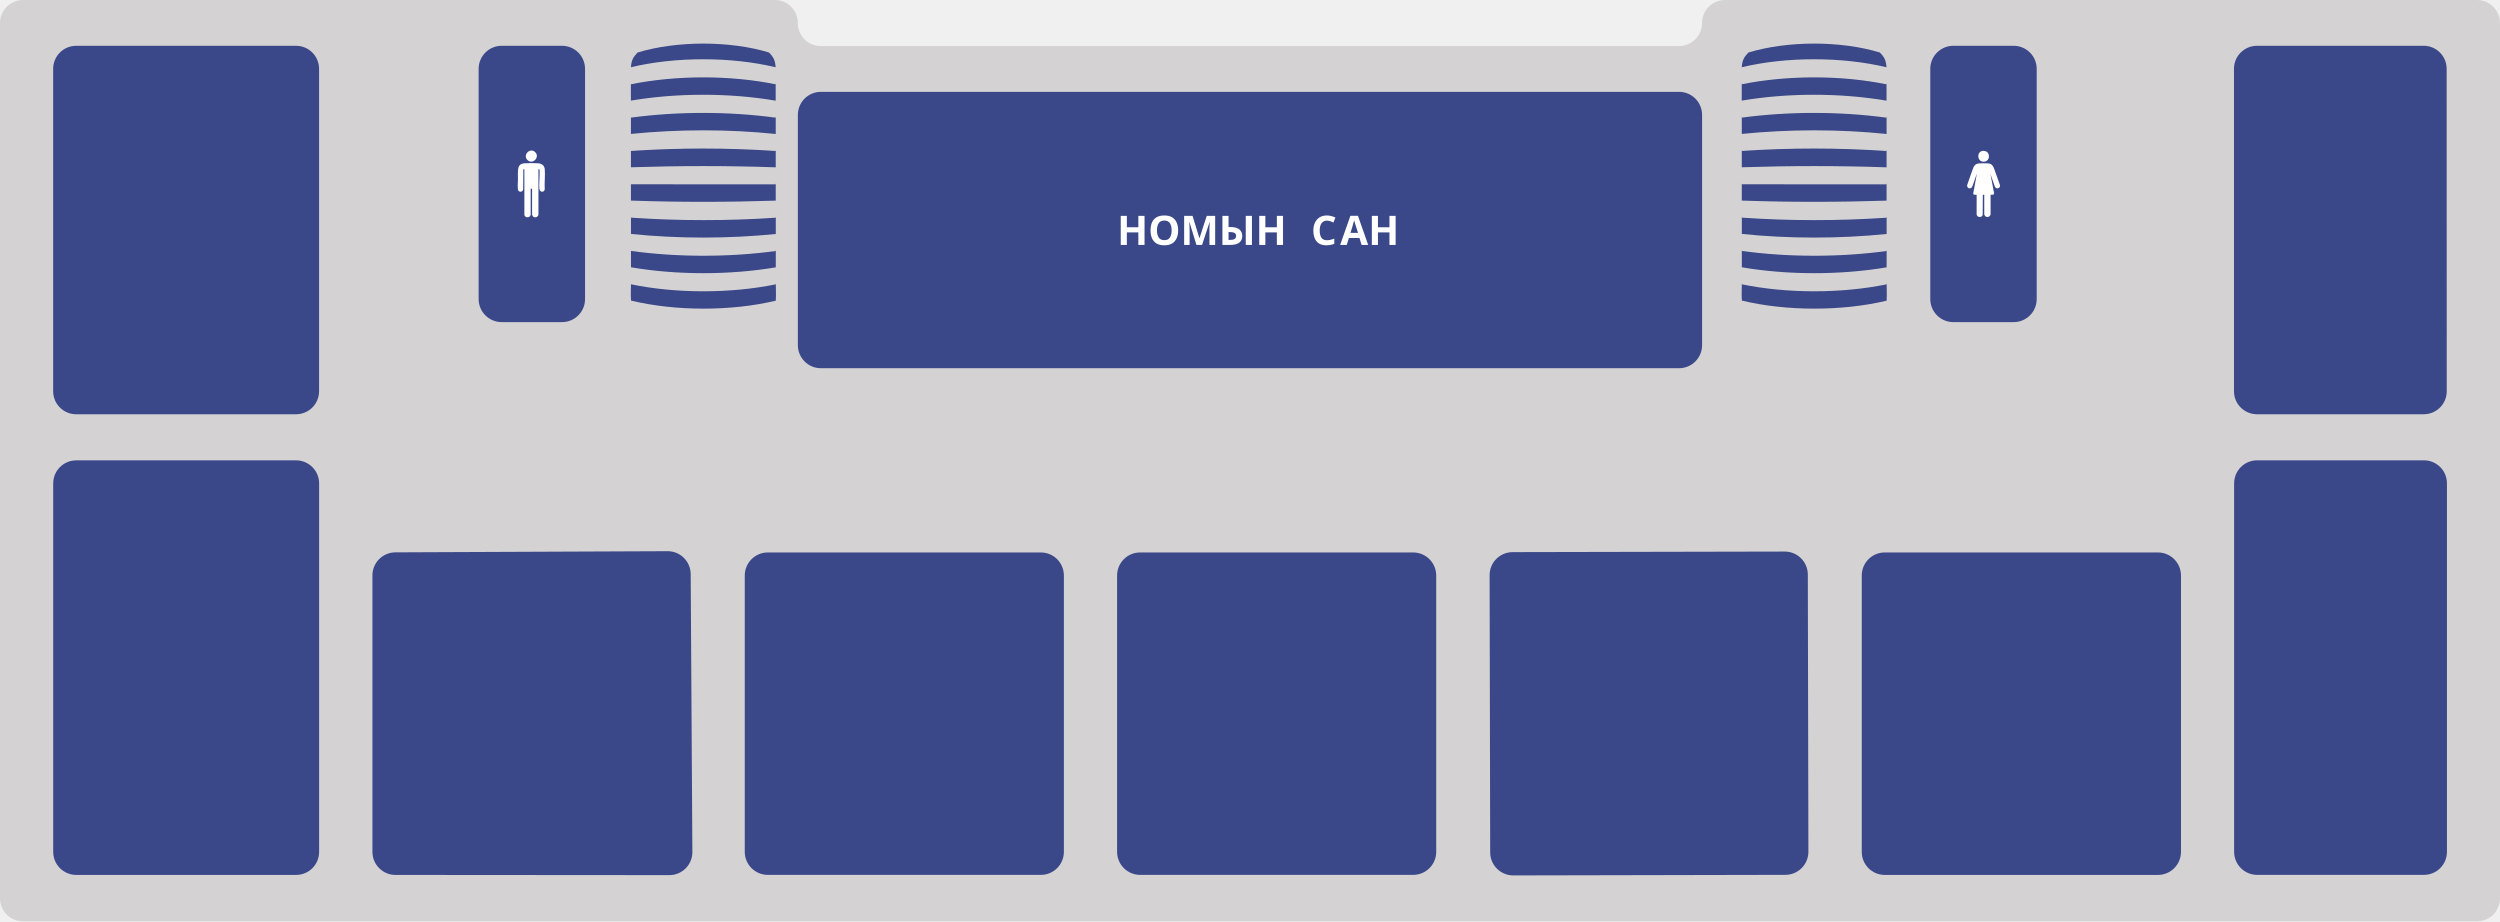
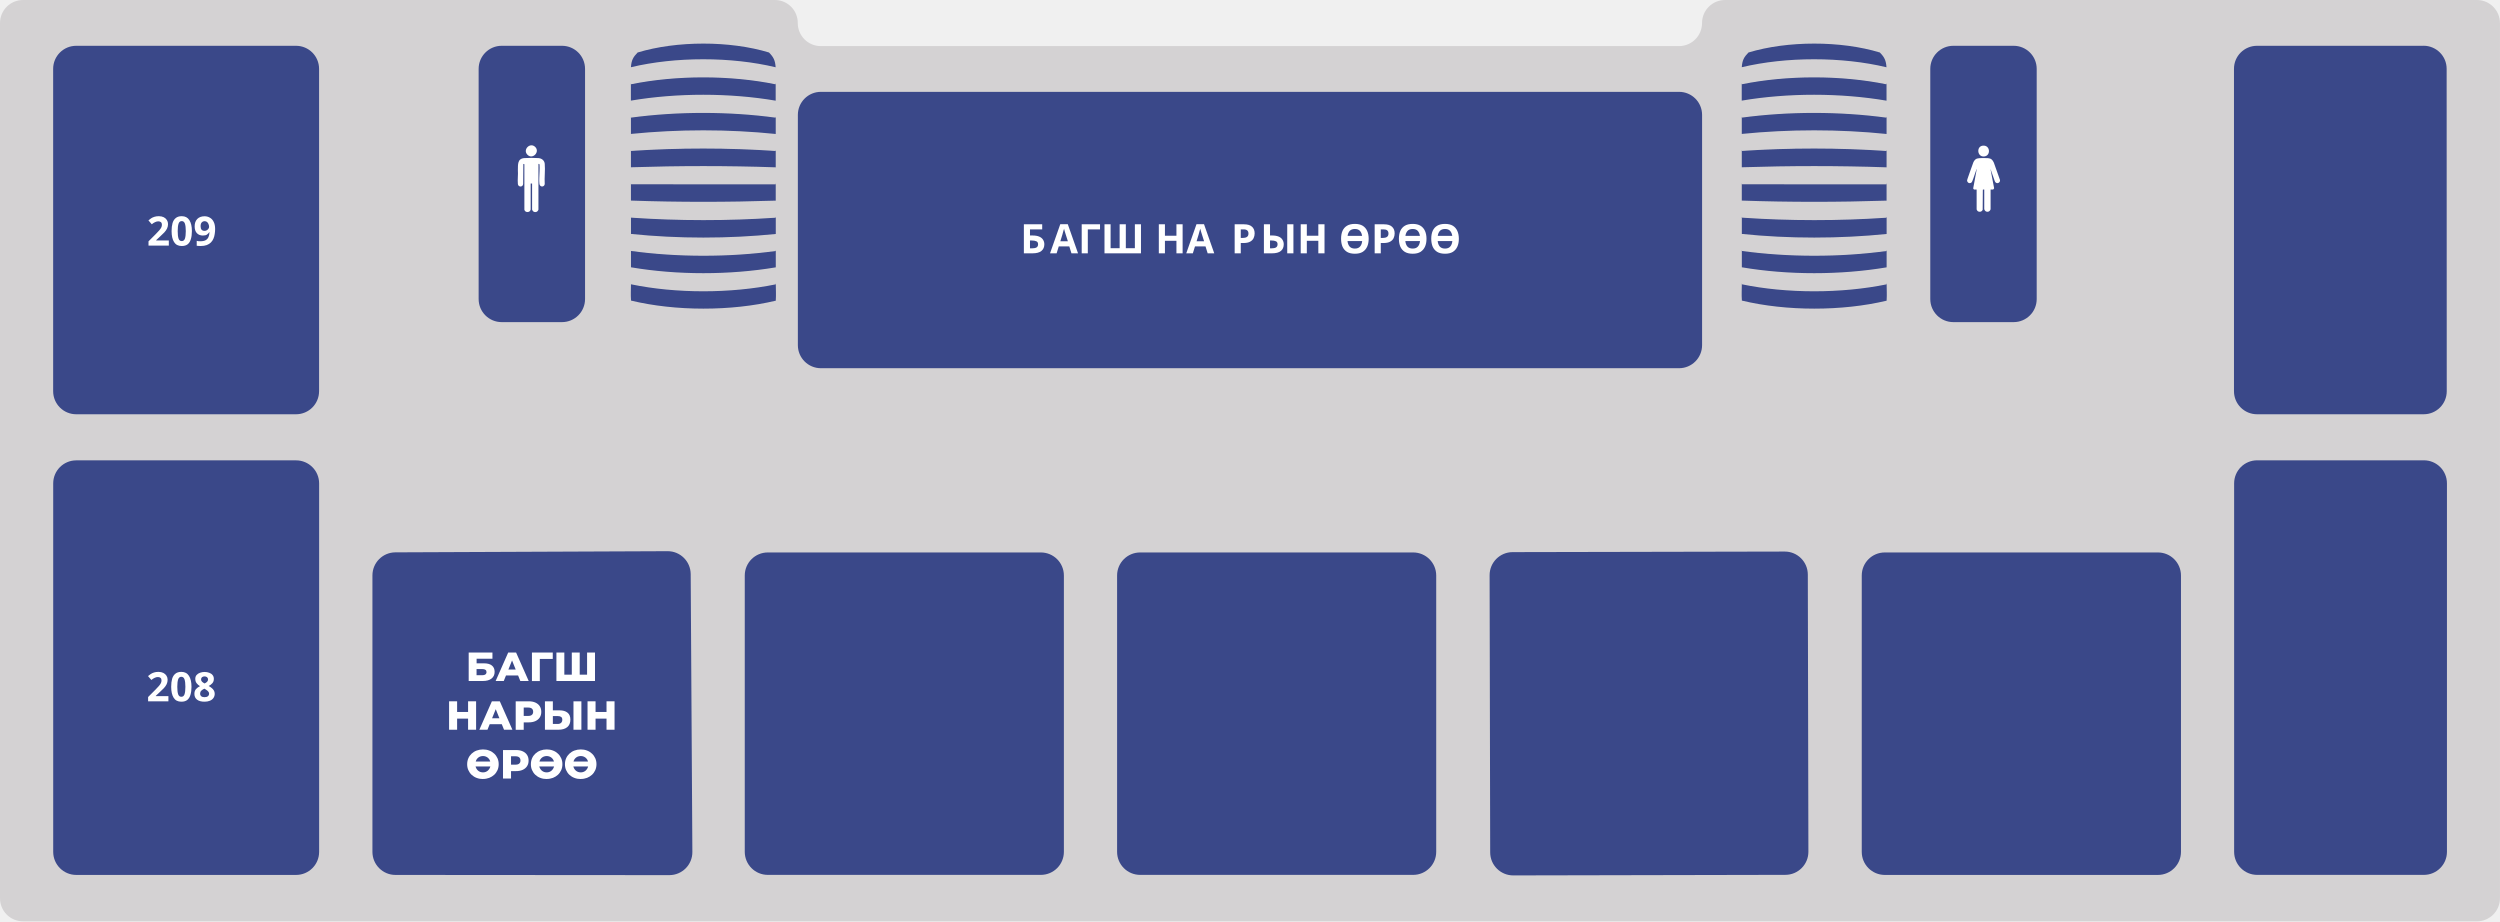
<svg xmlns="http://www.w3.org/2000/svg" id="Layer_2" data-name="Layer 2" viewBox="0 0 492.44 181.48">
  <defs>
    <style>
      .cls-1 {
-         letter-spacing: -.01em;
-       }
- 
-       .cls-2 {
        font-family: Montserrat-ExtraBold, Montserrat;
        font-size: 8px;
        font-weight: 700;
      }

-       .cls-2, .cls-3 {
+       .cls-1, .cls-2 {
        fill: #fff;
      }

-       .cls-4 {
+       .cls-3 {
        fill: #3a4889;
      }

+       .cls-4 {
+         fill: #d4d2d3;
+       }
+ 
      .cls-5 {
-         fill: #d4d2d3;
+         letter-spacing: 0em;
+       }
+ 
+       .cls-6 {
+         letter-spacing: 0em;
+       }
+ 
+       .cls-7 {
+         letter-spacing: -.01em;
      }
    </style>
  </defs>
  <g id="Layer_1-2" data-name="Layer 1">
    <g>
-       <path class="cls-5" d="M0,4.54v172.4c0,2.51,2.03,4.54,4.53,4.54h483.36c2.51,0,4.54-2.03,4.54-4.54V4.54c0-2.51-2.03-4.54-4.54-4.54h-148.09c-2.51,0-4.54,2.03-4.54,4.54h0c0,2.51-2.03,4.54-4.54,4.54h-169.04c-2.51,0-4.54-2.03-4.54-4.54h0C157.16,2.03,155.13,0,152.63,0H4.54C2.03,0,0,2.03,0,4.54Z" />
-       <rect class="cls-4" x="157.16" y="18.09" width="178.11" height="54.44" rx="4.54" ry="4.54" />
+       <path class="cls-4" d="M0,4.54v172.4c0,2.51,2.03,4.54,4.53,4.54h483.36c2.51,0,4.54-2.03,4.54-4.54V4.54c0-2.51-2.03-4.54-4.54-4.54h-148.09c-2.51,0-4.54,2.03-4.54,4.54h0c0,2.51-2.03,4.54-4.54,4.54h-169.04c-2.51,0-4.54-2.03-4.54-4.54h0C157.16,2.03,155.13,0,152.63,0H4.54C2.03,0,0,2.03,0,4.54Z" />
+       <rect class="cls-3" x="157.16" y="18.09" width="178.11" height="54.44" rx="4.54" ry="4.54" />
      <g>
-         <path class="cls-5" d="M370.29,62.13c-7.69,2.33-18.18,2.34-25.87-.01-.9-.91-1.22-1.55-1.31-2.9,8.75,2.11,19.74,2.1,28.5.02-.09,1.35-.42,1.99-1.32,2.9Z" />
-         <path class="cls-4" d="M371.61,59.23c-8.76,2.09-19.75,2.09-28.5-.02-.09-1.36-.01-2.02-.01-3.36,8.92,1.83,19.6,1.82,28.52.01,0,1.34.08,2,0,3.36Z" />
-         <path class="cls-5" d="M371.62,56.01c-8.92,1.82-19.61,1.83-28.52-.01,0-1.34,0-2.01,0-3.35,9.07,1.55,19.45,1.55,28.52.01,0,1.34,0,2.01,0,3.35Z" />
-         <path class="cls-4" d="M371.62,52.66c-9.07,1.53-19.45,1.54-28.52-.01,0-1.34,0-2.01,0-3.35,9.21,1.26,19.31,1.25,28.52.01,0,1.34,0,2.01,0,3.35Z" />
-         <path class="cls-5" d="M371.62,49.44c-9.21,1.25-19.32,1.25-28.52-.01,0-1.34,0-2.01,0-3.35,9.33.96,19.19.95,28.52.01,0,1.34,0,2.01,0,3.35Z" />
-         <path class="cls-4" d="M371.62,46.09c-9.33.94-19.19.95-28.52-.01,0-1.34,0-2.01,0-3.35,9.43.64,19.09.64,28.52.01,0,1.34,0,2.01,0,3.35Z" />
-         <path class="cls-5" d="M371.62,42.88c-9.42.64-19.1.64-28.52-.01,0-1.34,0-2.01,0-3.35,9.49.33,19.03.33,28.52.01,0,1.34,0,2.01,0,3.35Z" />
-         <path class="cls-4" d="M371.61,39.52c-9.49.31-19.04.32-28.52-.01,0-1.34,0-2.01,0-3.35,9.51,0,19.01,0,28.52.01,0,1.34,0,2.01,0,3.35Z" />
-         <path class="cls-5" d="M371.61,36.31c-9.51,0-19.01,0-28.52-.01,0-1.34,0-2.01,0-3.35,9.49-.31,19.04-.32,28.52.01,0,1.34,0,2.01,0,3.35Z" />
-         <path class="cls-4" d="M371.61,32.96c-9.49-.33-19.03-.32-28.52-.01,0-1.34,0-2.01,0-3.35,9.42-.64,19.1-.64,28.52.01,0,1.34,0,2.01,0,3.35Z" />
-         <path class="cls-5" d="M371.61,29.74c-9.43-.64-19.09-.64-28.52-.01,0-1.34,0-2.01,0-3.35,9.33-.94,19.19-.95,28.52.01,0,1.34,0,2.01,0,3.35Z" />
-         <path class="cls-4" d="M371.61,26.39c-9.33-.96-19.19-.95-28.52-.01,0-1.34,0-2.01,0-3.35,9.21-1.25,19.32-1.26,28.52.01,0,1.34,0,2.01,0,3.35Z" />
-         <path class="cls-5" d="M371.61,23.18c-9.21-1.25-19.31-1.25-28.52-.01,0-1.34,0-2.01,0-3.35,9.07-1.53,19.45-1.54,28.52.01,0,1.34,0,2.01,0,3.35Z" />
-         <path class="cls-4" d="M371.6,19.83c-9.07-1.55-19.45-1.55-28.52-.01,0-1.34,0-2.01,0-3.35,8.92-1.82,19.61-1.83,28.52.01,0,1.34,0,2.01,0,3.35Z" />
-         <path class="cls-5" d="M371.6,16.61c-8.92-1.83-19.6-1.82-28.52-.01,0-1.34-.08-2,0-3.36,8.76-2.09,19.75-2.09,28.5.01.09,1.36.01,2.02.01,3.36Z" />
-         <path class="cls-4" d="M371.59,13.25c-8.75-2.1-19.74-2.1-28.5-.01.09-1.35.42-1.99,1.32-2.9,7.69-2.33,18.18-2.34,25.87,0,.9.91,1.22,1.55,1.31,2.9Z" />
+         <path class="cls-4" d="M370.29,62.13c-7.69,2.33-18.18,2.34-25.87-.01-.9-.91-1.22-1.55-1.31-2.9,8.75,2.11,19.74,2.1,28.5.02-.09,1.35-.42,1.99-1.32,2.9Z" />
+         <path class="cls-3" d="M371.61,59.23c-8.76,2.09-19.75,2.09-28.5-.02-.09-1.36-.01-2.02-.01-3.36,8.92,1.83,19.6,1.82,28.52.01,0,1.34.08,2,0,3.36Z" />
+         <path class="cls-4" d="M371.62,56.01c-8.92,1.82-19.61,1.83-28.52-.01,0-1.34,0-2.01,0-3.35,9.07,1.55,19.45,1.55,28.52.01,0,1.34,0,2.01,0,3.35Z" />
+         <path class="cls-3" d="M371.62,52.66c-9.07,1.53-19.45,1.54-28.52-.01,0-1.34,0-2.01,0-3.35,9.21,1.26,19.31,1.25,28.52.01,0,1.34,0,2.01,0,3.35Z" />
+         <path class="cls-4" d="M371.62,49.44c-9.21,1.25-19.32,1.25-28.52-.01,0-1.34,0-2.01,0-3.35,9.33.96,19.19.95,28.52.01,0,1.34,0,2.01,0,3.35Z" />
+         <path class="cls-3" d="M371.62,46.09c-9.33.94-19.19.95-28.52-.01,0-1.34,0-2.01,0-3.35,9.43.64,19.09.64,28.52.01,0,1.34,0,2.01,0,3.35Z" />
+         <path class="cls-4" d="M371.62,42.88c-9.42.64-19.1.64-28.52-.01,0-1.34,0-2.01,0-3.35,9.49.33,19.03.33,28.52.01,0,1.34,0,2.01,0,3.35Z" />
+         <path class="cls-3" d="M371.61,39.52c-9.49.31-19.04.32-28.52-.01,0-1.34,0-2.01,0-3.35,9.51,0,19.01,0,28.52.01,0,1.34,0,2.01,0,3.35Z" />
+         <path class="cls-4" d="M371.61,36.31c-9.51,0-19.01,0-28.52-.01,0-1.34,0-2.01,0-3.35,9.49-.31,19.04-.32,28.52.01,0,1.34,0,2.01,0,3.35Z" />
+         <path class="cls-3" d="M371.61,32.96c-9.49-.33-19.03-.32-28.52-.01,0-1.34,0-2.01,0-3.35,9.42-.64,19.1-.64,28.52.01,0,1.34,0,2.01,0,3.35Z" />
+         <path class="cls-4" d="M371.61,29.74c-9.43-.64-19.09-.64-28.52-.01,0-1.34,0-2.01,0-3.35,9.33-.94,19.19-.95,28.52.01,0,1.34,0,2.01,0,3.35Z" />
+         <path class="cls-3" d="M371.61,26.39c-9.33-.96-19.19-.95-28.52-.01,0-1.34,0-2.01,0-3.35,9.21-1.25,19.32-1.26,28.52.01,0,1.34,0,2.01,0,3.35Z" />
+         <path class="cls-4" d="M371.61,23.18c-9.21-1.25-19.31-1.25-28.52-.01,0-1.34,0-2.01,0-3.35,9.07-1.53,19.45-1.54,28.52.01,0,1.34,0,2.01,0,3.35Z" />
+         <path class="cls-3" d="M371.6,19.83c-9.07-1.55-19.45-1.55-28.52-.01,0-1.34,0-2.01,0-3.35,8.92-1.82,19.61-1.83,28.52.01,0,1.34,0,2.01,0,3.35Z" />
+         <path class="cls-4" d="M371.6,16.61c-8.92-1.83-19.6-1.82-28.52-.01,0-1.34-.08-2,0-3.36,8.76-2.09,19.75-2.09,28.5.01.09,1.36.01,2.02.01,3.36Z" />
+         <path class="cls-3" d="M371.59,13.25c-8.75-2.1-19.74-2.1-28.5-.01.09-1.35.42-1.99,1.32-2.9,7.69-2.33,18.18-2.34,25.87,0,.9.91,1.22,1.55,1.31,2.9Z" />
      </g>
-       <rect class="cls-4" x="380.22" y="9.02" width="20.96" height="54.43" rx="4.54" ry="4.54" />
-       <rect class="cls-4" x="94.28" y="9.02" width="20.96" height="54.43" rx="4.54" ry="4.54" />
-       <rect class="cls-4" x="10.47" y="9.02" width="52.38" height="72.58" rx="4.54" ry="4.54" />
-       <rect class="cls-4" x="10.48" y="90.68" width="52.38" height="81.66" rx="4.54" ry="4.54" />
-       <path class="cls-4" d="M425.05,108.82h-53.79c-2.51,0-4.54,2.03-4.54,4.54v54.44c0,2.51,2.03,4.54,4.54,4.54h53.8c2.51,0,4.54-2.04,4.54-4.55v-54.43c0-2.51-2.04-4.54-4.54-4.54Z" />
-       <rect class="cls-4" x="293.47" y="108.72" width="62.68" height="63.68" rx="4.54" ry="4.54" transform="translate(-.29 .66) rotate(-.12)" />
-       <rect class="cls-4" x="220.04" y="108.82" width="62.86" height="63.51" rx="4.54" ry="4.54" />
-       <rect class="cls-4" x="146.7" y="108.82" width="62.86" height="63.51" rx="4.54" ry="4.54" />
-       <path class="cls-4" d="M131.49,108.57l-53.61.23c-2.5.01-4.52,2.04-4.52,4.54v54.46c0,2.5,2.03,4.54,4.53,4.54l53.95.04c2.52,0,4.56-2.05,4.54-4.56l-.33-54.74c-.02-2.5-2.05-4.52-4.56-4.51Z" />
-       <path class="cls-4" d="M477.39,9.02h-32.81c-2.51,0-4.54,2.03-4.54,4.53v63.51c0,2.51,2.03,4.54,4.54,4.54h32.83c2.51,0,4.54-2.03,4.54-4.54l-.02-63.51c0-2.5-2.03-4.53-4.54-4.54Z" />
-       <rect class="cls-4" x="440.07" y="90.67" width="41.92" height="81.66" rx="4.54" ry="4.54" />
+       <rect class="cls-3" x="380.22" y="9.02" width="20.96" height="54.43" rx="4.54" ry="4.54" />
+       <rect class="cls-3" x="94.28" y="9.02" width="20.96" height="54.43" rx="4.54" ry="4.54" />
+       <rect class="cls-3" x="10.47" y="9.02" width="52.38" height="72.58" rx="4.54" ry="4.54" />
+       <rect class="cls-3" x="10.48" y="90.68" width="52.38" height="81.66" rx="4.54" ry="4.54" />
+       <path class="cls-3" d="M425.05,108.82h-53.79c-2.51,0-4.54,2.03-4.54,4.54v54.44c0,2.51,2.03,4.54,4.54,4.54h53.8c2.51,0,4.54-2.04,4.54-4.55v-54.43c0-2.51-2.04-4.54-4.54-4.54Z" />
+       <rect class="cls-3" x="293.47" y="108.72" width="62.68" height="63.68" rx="4.54" ry="4.54" transform="translate(-.29 .66) rotate(-.12)" />
+       <rect class="cls-3" x="220.04" y="108.82" width="62.86" height="63.51" rx="4.54" ry="4.54" />
+       <rect class="cls-3" x="146.7" y="108.82" width="62.86" height="63.51" rx="4.54" ry="4.54" />
+       <path class="cls-3" d="M131.49,108.57l-53.61.23c-2.5.01-4.52,2.04-4.52,4.54v54.46c0,2.5,2.03,4.54,4.53,4.54l53.95.04c2.52,0,4.56-2.05,4.54-4.56l-.33-54.74c-.02-2.5-2.05-4.52-4.56-4.51Z" />
+       <path class="cls-3" d="M477.39,9.02h-32.81c-2.51,0-4.54,2.03-4.54,4.53v63.51c0,2.51,2.03,4.54,4.54,4.54h32.83c2.51,0,4.54-2.03,4.54-4.54l-.02-63.51c0-2.5-2.03-4.53-4.54-4.54Z" />
+       <rect class="cls-3" x="440.07" y="90.67" width="41.92" height="81.66" rx="4.54" ry="4.54" />
      <g>
-         <path class="cls-5" d="M151.48,62.13c-7.69,2.33-18.18,2.34-25.87-.01-.9-.91-1.22-1.55-1.31-2.9,8.75,2.11,19.74,2.1,28.5.02-.09,1.35-.42,1.99-1.32,2.9Z" />
-         <path class="cls-4" d="M152.8,59.23c-8.76,2.09-19.75,2.09-28.5-.02-.09-1.36-.01-2.02-.01-3.36,8.92,1.83,19.6,1.82,28.52.01,0,1.34.08,2,0,3.36Z" />
-         <path class="cls-5" d="M152.81,56.01c-8.92,1.82-19.61,1.83-28.52-.01,0-1.34,0-2.01,0-3.35,9.07,1.55,19.45,1.55,28.52.01,0,1.34,0,2.01,0,3.35Z" />
-         <path class="cls-4" d="M152.81,52.66c-9.07,1.53-19.45,1.54-28.52-.01,0-1.34,0-2.01,0-3.35,9.21,1.26,19.31,1.25,28.52.01,0,1.34,0,2.01,0,3.35Z" />
-         <path class="cls-5" d="M152.81,49.44c-9.21,1.25-19.32,1.25-28.52-.01,0-1.34,0-2.01,0-3.35,9.33.96,19.19.95,28.52.01,0,1.34,0,2.01,0,3.35Z" />
-         <path class="cls-4" d="M152.81,46.09c-9.33.94-19.19.95-28.52-.01,0-1.34,0-2.01,0-3.35,9.43.64,19.09.64,28.52.01,0,1.34,0,2.01,0,3.35Z" />
-         <path class="cls-5" d="M152.81,42.88c-9.42.64-19.1.64-28.52-.01,0-1.34,0-2.01,0-3.35,9.49.33,19.03.33,28.52.01,0,1.34,0,2.01,0,3.35Z" />
-         <path class="cls-4" d="M152.8,39.52c-9.49.31-19.04.32-28.52-.01,0-1.34,0-2.01,0-3.35,9.51,0,19.01,0,28.52.01,0,1.34,0,2.01,0,3.35Z" />
-         <path class="cls-5" d="M152.8,36.31c-9.51,0-19.01,0-28.52-.01,0-1.34,0-2.01,0-3.35,9.49-.31,19.04-.32,28.52.01,0,1.34,0,2.01,0,3.35Z" />
-         <path class="cls-4" d="M152.8,32.96c-9.49-.33-19.03-.32-28.52-.01,0-1.34,0-2.01,0-3.35,9.42-.64,19.1-.64,28.52.01,0,1.34,0,2.01,0,3.35Z" />
-         <path class="cls-5" d="M152.8,29.74c-9.43-.64-19.09-.64-28.52-.01,0-1.34,0-2.01,0-3.35,9.33-.94,19.19-.95,28.52.01,0,1.34,0,2.01,0,3.35Z" />
-         <path class="cls-4" d="M152.8,26.39c-9.33-.96-19.19-.95-28.52-.01,0-1.34,0-2.01,0-3.35,9.21-1.25,19.32-1.26,28.52.01,0,1.34,0,2.01,0,3.35Z" />
-         <path class="cls-5" d="M152.8,23.18c-9.21-1.25-19.31-1.25-28.52-.01,0-1.34,0-2.01,0-3.35,9.07-1.53,19.45-1.54,28.52.01,0,1.34,0,2.01,0,3.35Z" />
-         <path class="cls-4" d="M152.79,19.83c-9.07-1.55-19.45-1.55-28.52-.01,0-1.34,0-2.01,0-3.35,8.92-1.82,19.61-1.83,28.52.01,0,1.34,0,2.01,0,3.35Z" />
-         <path class="cls-5" d="M152.79,16.61c-8.92-1.83-19.6-1.82-28.52-.01,0-1.34-.08-2,0-3.36,8.76-2.09,19.75-2.09,28.5.01.09,1.36.01,2.02.01,3.36Z" />
-         <path class="cls-4" d="M152.78,13.25c-8.75-2.1-19.74-2.1-28.5-.01.09-1.35.42-1.99,1.32-2.9,7.69-2.33,18.18-2.34,25.87,0,.9.91,1.22,1.55,1.31,2.9Z" />
+         <path class="cls-4" d="M151.48,62.13c-7.69,2.33-18.18,2.34-25.87-.01-.9-.91-1.22-1.55-1.31-2.9,8.75,2.11,19.74,2.1,28.5.02-.09,1.35-.42,1.99-1.32,2.9Z" />
+         <path class="cls-3" d="M152.8,59.23c-8.76,2.09-19.75,2.09-28.5-.02-.09-1.36-.01-2.02-.01-3.36,8.92,1.83,19.6,1.82,28.52.01,0,1.34.08,2,0,3.36Z" />
+         <path class="cls-4" d="M152.81,56.01c-8.92,1.82-19.61,1.83-28.52-.01,0-1.34,0-2.01,0-3.35,9.07,1.55,19.45,1.55,28.52.01,0,1.34,0,2.01,0,3.35Z" />
+         <path class="cls-3" d="M152.81,52.66c-9.07,1.53-19.45,1.54-28.52-.01,0-1.34,0-2.01,0-3.35,9.21,1.26,19.31,1.25,28.52.01,0,1.34,0,2.01,0,3.35Z" />
+         <path class="cls-4" d="M152.81,49.44c-9.21,1.25-19.32,1.25-28.52-.01,0-1.34,0-2.01,0-3.35,9.33.96,19.19.95,28.52.01,0,1.34,0,2.01,0,3.35Z" />
+         <path class="cls-3" d="M152.81,46.09c-9.33.94-19.19.95-28.52-.01,0-1.34,0-2.01,0-3.35,9.43.64,19.09.64,28.52.01,0,1.34,0,2.01,0,3.35Z" />
+         <path class="cls-4" d="M152.81,42.88c-9.42.64-19.1.64-28.52-.01,0-1.34,0-2.01,0-3.35,9.49.33,19.03.33,28.52.01,0,1.34,0,2.01,0,3.35Z" />
+         <path class="cls-3" d="M152.8,39.52c-9.49.31-19.04.32-28.52-.01,0-1.34,0-2.01,0-3.35,9.51,0,19.01,0,28.52.01,0,1.34,0,2.01,0,3.35Z" />
+         <path class="cls-4" d="M152.8,36.31c-9.51,0-19.01,0-28.52-.01,0-1.34,0-2.01,0-3.35,9.49-.31,19.04-.32,28.52.01,0,1.34,0,2.01,0,3.35Z" />
+         <path class="cls-3" d="M152.8,32.96c-9.49-.33-19.03-.32-28.52-.01,0-1.34,0-2.01,0-3.35,9.42-.64,19.1-.64,28.52.01,0,1.34,0,2.01,0,3.35Z" />
+         <path class="cls-4" d="M152.8,29.74c-9.43-.64-19.09-.64-28.52-.01,0-1.34,0-2.01,0-3.35,9.33-.94,19.19-.95,28.52.01,0,1.34,0,2.01,0,3.35Z" />
+         <path class="cls-3" d="M152.8,26.39c-9.33-.96-19.19-.95-28.52-.01,0-1.34,0-2.01,0-3.35,9.21-1.25,19.32-1.26,28.52.01,0,1.34,0,2.01,0,3.35Z" />
+         <path class="cls-4" d="M152.8,23.18c-9.21-1.25-19.31-1.25-28.52-.01,0-1.34,0-2.01,0-3.35,9.07-1.53,19.45-1.54,28.52.01,0,1.34,0,2.01,0,3.35Z" />
+         <path class="cls-3" d="M152.79,19.83c-9.07-1.55-19.45-1.55-28.52-.01,0-1.34,0-2.01,0-3.35,8.92-1.82,19.61-1.83,28.52.01,0,1.34,0,2.01,0,3.35Z" />
+         <path class="cls-4" d="M152.79,16.61c-8.92-1.83-19.6-1.82-28.52-.01,0-1.34-.08-2,0-3.36,8.76-2.09,19.75-2.09,28.5.01.09,1.36.01,2.02.01,3.36Z" />
+         <path class="cls-3" d="M152.78,13.25c-8.75-2.1-19.74-2.1-28.5-.01.09-1.35.42-1.99,1.32-2.9,7.69-2.33,18.18-2.34,25.87,0,.9.91,1.22,1.55,1.31,2.9Z" />
      </g>
-       <text class="cls-2" transform="translate(220.04 48.24)">
-         <tspan x="0" y="0">НОМЫН </tspan>
-         <tspan class="cls-1" x="38.19" y="0">С</tspan>
-         <tspan x="43.94" y="0">АН</tspan>
+       <text class="cls-1" transform="translate(200.96 49.9)">
+         <tspan class="cls-6" x="0" y="0">Б</tspan>
+         <tspan x="5.87" y="0">АГШ НА</tspan>
+         <tspan class="cls-7" x="41.52" y="0">Р</tspan>
+         <tspan class="cls-5" x="47.28" y="0">ЫН ӨРӨӨ</tspan>
      </text>
      <g>
-         <path class="cls-3" d="M104.52,42.32c-.1.61-1.09.66-1.23.02v-8.93c-.02-.06-.07-.11-.13-.09l-.08.04-.03,3.92c-.08.68-.98.63-1.04,0-.09-.86.07-1.86,0-2.74.03-1.07-.13-2.28,1.29-2.37.78-.05,1.99-.06,2.77,0,.63.05,1.17.46,1.23,1.12.12,1.27-.09,2.7,0,3.99-.06.63-.97.69-1.05-.06s.02-1.7.03-2.46c0-.38.04-.92,0-1.28-.03-.23-.22-.19-.22-.11v8.95s-.06.15-.08.17c-.22.42-.87.42-1.09,0-.01-.03-.08-.16-.08-.17v-5.14h-.28v5.14Z" />
-         <path class="cls-3" d="M103.9,31.52c-1-.98.49-2.53,1.51-1.56s-.49,2.57-1.51,1.56Z" />
+         <path class="cls-2" d="M92.32,134.14v-5.6h4.68v1.22h-3.12v.9h1.45c.68,0,1.2.14,1.56.43s.54.7.54,1.25-.2,1-.61,1.32-.97.48-1.7.48h-2.8ZM93.88,133h1.14c.26,0,.46-.05.6-.16.14-.11.21-.26.21-.46,0-.39-.27-.59-.82-.59h-1.14v1.21Z" />
+         <path class="cls-2" d="M97.63,134.14l2.47-5.6h1.56l2.48,5.6h-1.65l-1.94-4.82h.62l-1.94,4.82h-1.62ZM98.98,133.05l.41-1.17h2.74l.41,1.17h-3.55Z" />
+         <path class="cls-2" d="M104.78,134.14v-5.6h4.1v1.26h-2.9l.35-.35v4.7h-1.56Z" />
+         <path class="cls-2" d="M109.6,134.14v-5.6h1.56v4.7l-.34-.35h2.15l-.34.35v-4.7h1.56v4.7l-.36-.35h2.17l-.36.35v-4.7h1.56v5.6h-7.59Z" />
+         <path class="cls-2" d="M88.46,143.74v-5.6h1.58v5.6h-1.58ZM89.93,141.55v-1.31h2.38v1.31h-2.38ZM92.2,143.74v-5.6h1.58v5.6h-1.58Z" />
+         <path class="cls-2" d="M94.42,143.74l2.47-5.6h1.56l2.48,5.6h-1.65l-1.94-4.82h.62l-1.94,4.82h-1.62ZM95.78,142.65l.41-1.17h2.74l.41,1.17h-3.55Z" />
+         <path class="cls-2" d="M101.58,143.74v-5.6h2.56c.51,0,.95.08,1.32.25.37.17.66.4.86.72.2.31.3.68.3,1.11s-.1.79-.3,1.1c-.2.31-.49.55-.86.72-.37.17-.81.25-1.32.25h-1.68l.7-.69v2.15h-1.58ZM103.16,141.75l-.7-.73h1.58c.33,0,.58-.07.74-.22.16-.14.24-.34.24-.6s-.08-.46-.24-.61c-.16-.14-.41-.22-.74-.22h-1.58l.7-.73v3.1Z" />
+         <path class="cls-2" d="M107.34,143.74v-5.6h1.56v1.78h1.3c.68,0,1.21.15,1.59.46.38.3.56.76.56,1.37,0,.66-.21,1.15-.63,1.49-.42.34-1,.5-1.73.5h-2.65ZM108.9,142.6h.98c.27,0,.48-.07.64-.22s.24-.35.24-.61-.08-.45-.24-.56-.37-.16-.64-.16h-.98v1.55ZM112.96,143.74v-5.6h1.56v5.6h-1.56Z" />
+         <path class="cls-2" d="M115.73,143.74v-5.6h1.58v5.6h-1.58ZM117.2,141.55v-1.31h2.38v1.31h-2.38ZM119.47,143.74v-5.6h1.58v5.6h-1.58Z" />
+         <path class="cls-2" d="M95.13,153.45c-.45,0-.86-.07-1.24-.22-.38-.14-.71-.35-.99-.61-.28-.26-.49-.57-.65-.93-.16-.35-.23-.74-.23-1.16s.08-.81.23-1.16c.15-.35.37-.66.65-.92.28-.26.61-.47.99-.61.38-.14.8-.22,1.24-.22s.86.07,1.24.22c.38.14.71.35.98.61.28.26.49.57.65.92.15.35.23.74.23,1.16s-.08.81-.23,1.16c-.16.35-.37.66-.65.92s-.61.46-.98.61c-.38.14-.79.22-1.24.22ZM95.13,152.14c.18,0,.34-.02.5-.08.15-.05.29-.13.42-.23.12-.1.23-.22.33-.37.09-.14.16-.31.21-.49h-2.92c.05.18.12.34.21.49.09.14.2.27.33.37.13.1.27.18.42.23.15.05.32.08.5.08ZM93.7,150h2.86c-.04-.16-.1-.31-.19-.44s-.2-.24-.32-.34c-.13-.09-.27-.17-.42-.22-.15-.05-.32-.08-.49-.08s-.34.03-.5.08c-.16.05-.3.12-.42.22-.12.09-.23.21-.32.34s-.15.28-.19.44Z" />
+         <path class="cls-2" d="M99.08,153.34v-5.6h2.56c.51,0,.95.08,1.32.25.37.17.66.4.86.72.2.31.3.68.3,1.11s-.1.79-.3,1.1c-.2.31-.49.55-.86.72-.37.17-.81.25-1.32.25h-1.68l.7-.69v2.15h-1.58ZM100.66,151.35l-.7-.73h1.58c.33,0,.58-.07.74-.22.16-.14.24-.34.24-.6s-.08-.46-.24-.61c-.16-.14-.41-.22-.74-.22h-1.58l.7-.73v3.1Z" />
+         <path class="cls-2" d="M107.68,153.45c-.45,0-.86-.07-1.24-.22-.38-.14-.71-.35-.99-.61-.28-.26-.49-.57-.65-.93-.16-.35-.23-.74-.23-1.16s.08-.81.23-1.16c.15-.35.37-.66.65-.92.28-.26.61-.47.99-.61.38-.14.8-.22,1.24-.22s.86.07,1.24.22c.38.14.71.35.98.61.28.26.49.57.65.92.15.35.23.74.23,1.16s-.08.81-.23,1.16c-.16.35-.37.66-.65.92s-.61.46-.98.61c-.38.14-.79.22-1.24.22ZM107.68,152.14c.18,0,.34-.02.5-.08.15-.05.29-.13.42-.23.12-.1.23-.22.33-.37.09-.14.16-.31.21-.49h-2.92c.05.18.12.34.21.49.09.14.2.27.33.37.13.1.27.18.42.23.15.05.32.08.5.08ZM106.25,150h2.86c-.04-.16-.1-.31-.19-.44s-.2-.24-.32-.34c-.13-.09-.27-.17-.42-.22-.15-.05-.32-.08-.49-.08s-.34.03-.5.08c-.16.05-.3.12-.42.22-.12.09-.23.21-.32.34s-.15.28-.19.44Z" />
+         <path class="cls-2" d="M114.39,153.45c-.45,0-.86-.07-1.24-.22-.38-.14-.71-.35-.99-.61-.28-.26-.49-.57-.65-.93-.16-.35-.23-.74-.23-1.16s.08-.81.23-1.16c.15-.35.37-.66.65-.92.28-.26.61-.47.99-.61.38-.14.8-.22,1.24-.22s.86.07,1.24.22c.38.14.71.35.98.61.28.26.49.57.65.92.15.35.23.74.23,1.16s-.08.81-.23,1.16c-.16.35-.37.66-.65.92s-.61.46-.98.61c-.38.14-.79.22-1.24.22ZM114.39,152.14c.18,0,.34-.02.5-.08.15-.05.29-.13.42-.23.12-.1.23-.22.33-.37.09-.14.16-.31.21-.49h-2.92c.05.18.12.34.21.49.09.14.2.27.33.37.13.1.27.18.42.23.15.05.32.08.5.08ZM112.96,150h2.86c-.04-.16-.1-.31-.19-.44s-.2-.24-.32-.34c-.13-.09-.27-.17-.42-.22-.15-.05-.32-.08-.49-.08s-.34.03-.5.08c-.16.05-.3.12-.42.22-.12.09-.23.21-.32.34s-.15.28-.19.44Z" />
+       </g>
+       <text class="cls-1" transform="translate(28.94 48.38)">
+         <tspan x="0" y="0">209</tspan>
+       </text>
+       <text class="cls-1" transform="translate(28.86 138.14)">
+         <tspan x="0" y="0">208</tspan>
+       </text>
+       <g>
+         <path class="cls-2" d="M104.52,41.29c-.1.61-1.09.66-1.23.02v-8.93c-.02-.06-.07-.11-.13-.09l-.08.04-.03,3.92c-.08.68-.98.63-1.04,0-.09-.86.07-1.86,0-2.74.03-1.07-.13-2.28,1.29-2.37.78-.05,1.99-.06,2.77,0,.63.05,1.17.46,1.23,1.12.12,1.27-.09,2.7,0,3.99-.06.63-.97.69-1.05-.06s.02-1.7.03-2.46c0-.38.04-.92,0-1.28-.03-.23-.22-.19-.22-.11v8.95s-.06.15-.08.17c-.22.42-.87.42-1.09,0-.01-.03-.08-.16-.08-.17v-5.14h-.28v5.14Z" />
+         <path class="cls-2" d="M103.9,30.49c-1-.98.49-2.53,1.51-1.56s-.49,2.57-1.51,1.56Z" />
      </g>
      <g>
-         <path class="cls-3" d="M393.95,36.48v.22c-.17.52-.82.55-1.02.03l-.86-2.44.72,3.78c.02.08-.14.29-.21.29h-.48v3.89s-.07.16-.09.19c-.24.42-.86.4-1.08-.02-.01-.02-.08-.19-.08-.2v-3.86h-.23s-.05.07-.05.07l-.03,3.91c-.15.47-.82.55-1.09.15-.02-.03-.1-.19-.1-.21v-3.88l-.04-.04h-.47s-.18-.16-.17-.21l.71-3.86s-.04.05-.05.08c-.3.75-.51,1.57-.82,2.31-.07.16-.12.29-.29.37-.26.12-.55.04-.68-.22-.12-.23-.06-.34.01-.57.34-1.09.8-2.18,1.16-3.27.15-.31.36-.6.69-.72.39-.14,1.72-.12,2.18-.09.61.04.92.34,1.16.89l1.21,3.41Z" />
-         <path class="cls-3" d="M390.51,29.73c1.55-.22,1.7,2,.32,2.12s-1.56-1.94-.32-2.12Z" />
+         <path class="cls-2" d="M393.95,35.45v.22c-.17.52-.82.55-1.02.03l-.86-2.44.72,3.78c.02.08-.14.29-.21.29h-.48v3.89s-.07.16-.09.19c-.24.42-.86.4-1.08-.02-.01-.02-.08-.19-.08-.2v-3.86h-.23s-.05.07-.05.07l-.03,3.91c-.15.47-.82.55-1.09.15-.02-.03-.1-.19-.1-.21v-3.88l-.04-.04h-.47s-.18-.16-.17-.21l.71-3.86s-.04.05-.05.08c-.3.75-.51,1.57-.82,2.31-.07.16-.12.29-.29.37-.26.12-.55.04-.68-.22-.12-.23-.06-.34.01-.57.34-1.09.8-2.18,1.16-3.27.15-.31.36-.6.69-.72.39-.14,1.72-.12,2.18-.09.61.04.92.34,1.16.89l1.21,3.41Z" />
+         <path class="cls-2" d="M390.51,28.7c1.55-.22,1.7,2,.32,2.12s-1.56-1.94-.32-2.12Z" />
      </g>
    </g>
  </g>
</svg>
